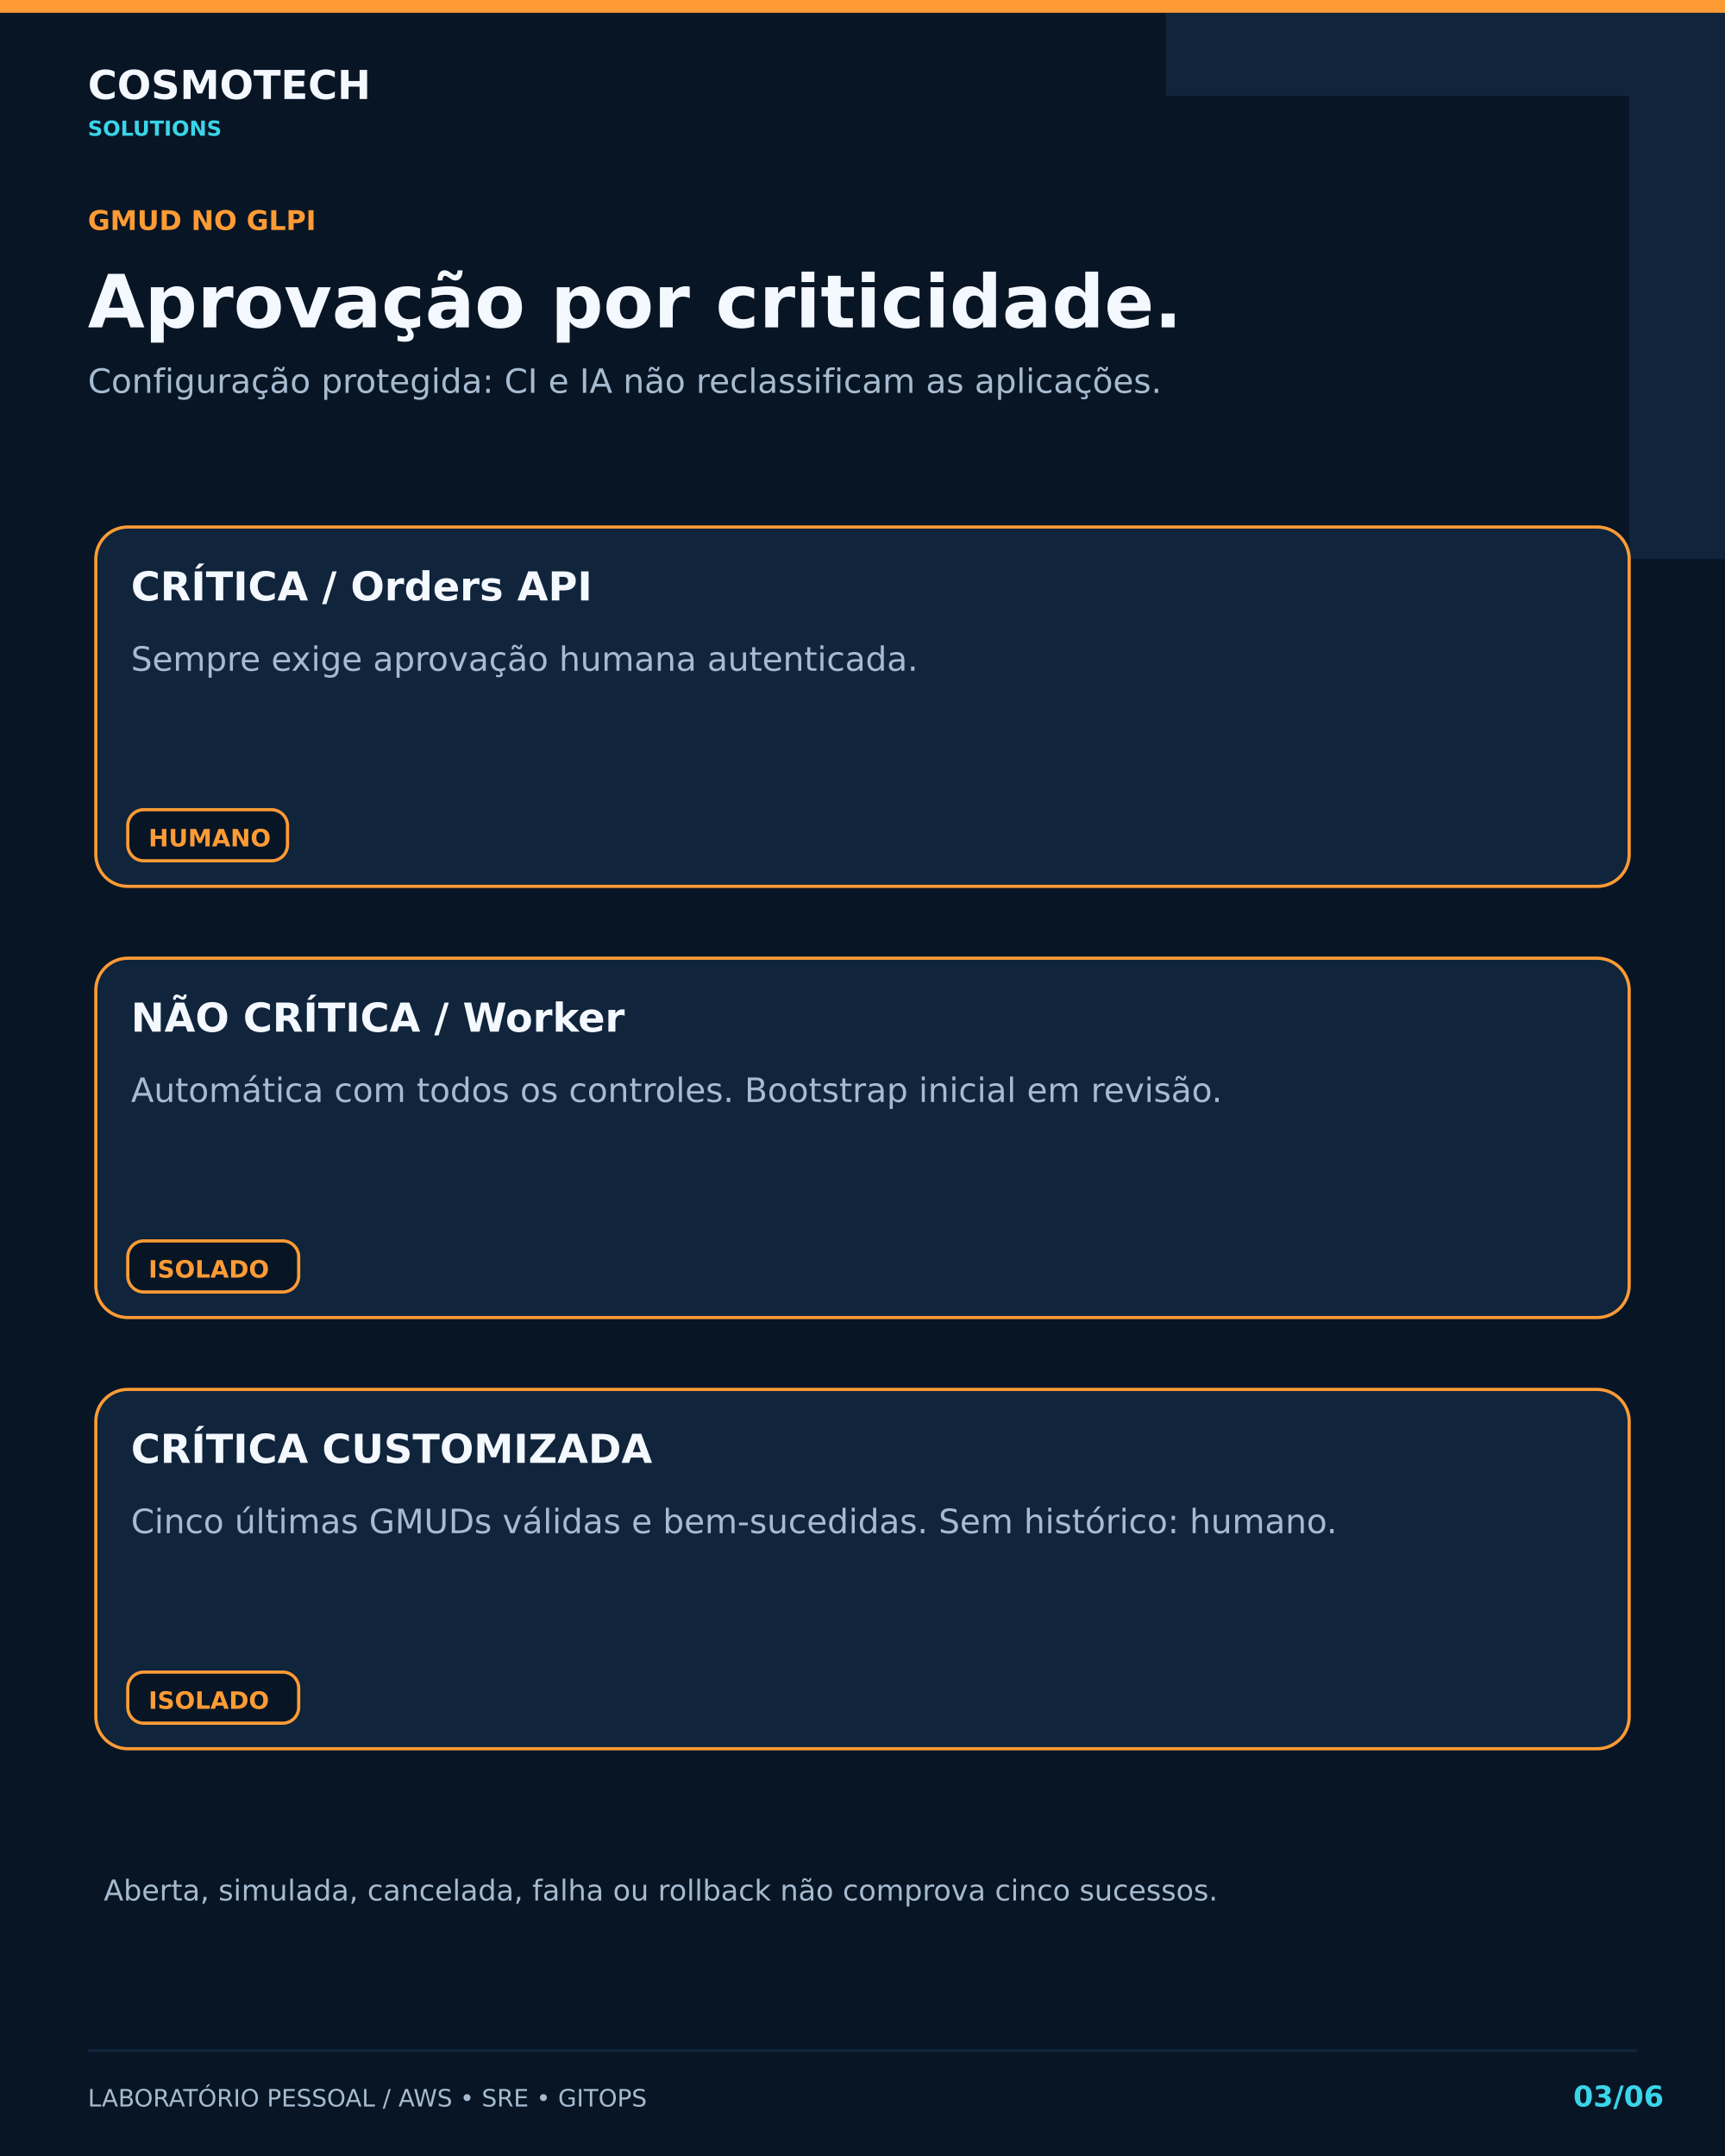
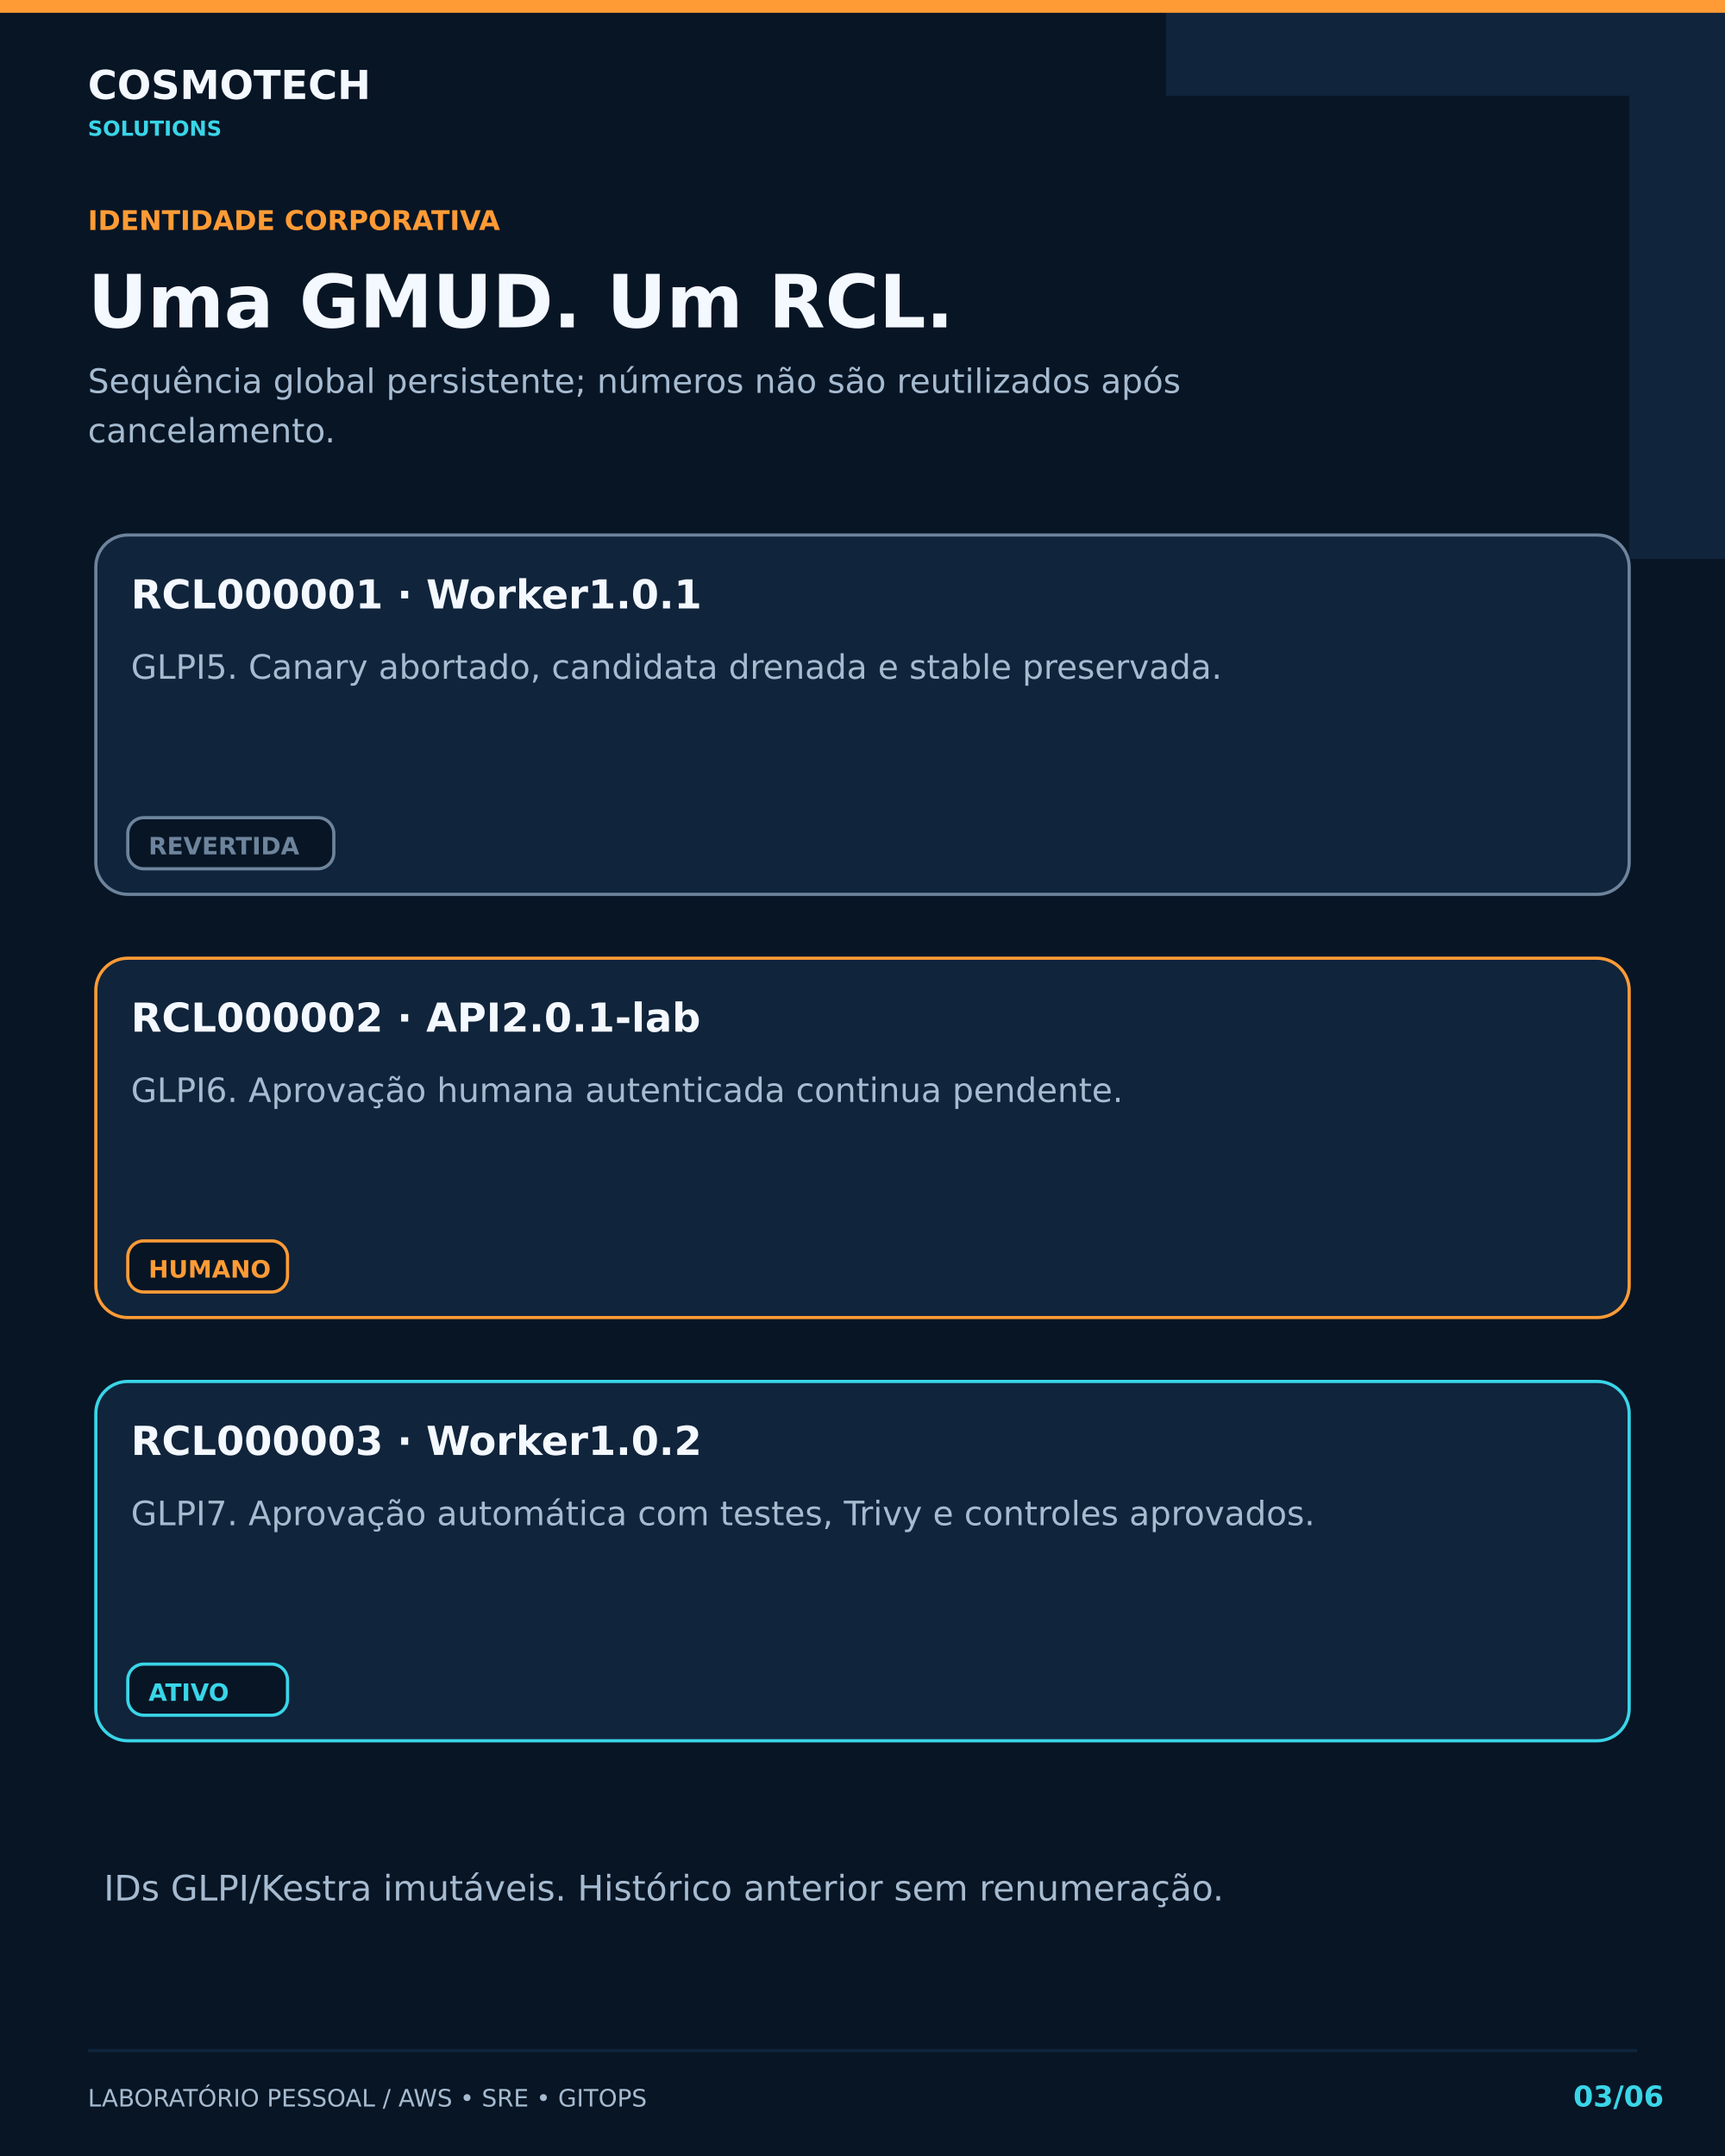
<svg xmlns="http://www.w3.org/2000/svg" width="1080" height="1350" viewBox="0 0 1080 1350">
  <defs>
    <marker id="arrow" viewBox="0 0 10 10" refX="9" refY="5" markerWidth="7" markerHeight="7" orient="auto-start-reverse">
      <path d="M0 1L9 5L0 9" fill="none" stroke="#39d5e8" stroke-width="1.5" />
    </marker>
  </defs>
  <rect width="1080" height="1350" fill="#081525" />
  <path d="M730 0H1080V350" fill="none" stroke="#10243b" stroke-width="120" />
  <rect x="0" y="0" width="1080" height="8" fill="#ff9b35" />
  <text x="55" y="62" font-family="DejaVu Sans,sans-serif" font-size="25" font-weight="700" fill="#f4f8ff">COSMOTECH</text>
  <text x="55" y="85" font-family="DejaVu Sans,sans-serif" font-size="13" font-weight="700" fill="#39d5e8">SOLUTIONS</text>
-   <text x="55" y="144" font-family="DejaVu Sans,sans-serif" font-size="17" font-weight="700" fill="#ff9b35">GMUD NO GLPI</text>
-   <text x="55" y="205" font-family="DejaVu Sans,sans-serif" font-size="46" font-weight="700" fill="#f4f8ff">Aprovação por criticidade.</text>
-   <text x="55" y="246" font-family="DejaVu Sans,sans-serif" font-size="21" font-weight="400" fill="#a6bbd0">Configuração protegida: CI e IA não reclassificam as aplicações.</text>
+   <text x="55" y="144" font-family="DejaVu Sans,sans-serif" font-size="17" font-weight="700" fill="#ff9b35">IDENTIDADE CORPORATIVA</text>
+   <text x="55" y="205" font-family="DejaVu Sans,sans-serif" font-size="46" font-weight="700" fill="#f4f8ff">Uma GMUD. Um RCL.</text>
+   <text x="55" y="246" font-family="DejaVu Sans,sans-serif" font-size="21" font-weight="400" fill="#a6bbd0">Sequência global persistente; números não são reutilizados após</text>
+   <text x="55" y="277" font-family="DejaVu Sans,sans-serif" font-size="21" font-weight="400" fill="#a6bbd0">cancelamento.</text>
  <path d="M55 1284H1025" stroke="#10243b" stroke-width="2" />
  <text x="55" y="1319" font-family="DejaVu Sans,sans-serif" font-size="15" font-weight="400" fill="#a6bbd0">LABORATÓRIO PESSOAL  /  AWS • SRE • GITOPS</text>
  <text x="985" y="1319" font-family="DejaVu Sans,sans-serif" font-size="18" font-weight="700" fill="#39d5e8">03/06</text>
-   <rect x="60" y="330" width="960" height="225" rx="20" fill="#10243b" stroke="#ff9b35" stroke-width="2" />
-   <text x="82" y="376" font-family="DejaVu Sans,sans-serif" font-size="25" font-weight="700" fill="#f4f8ff">CRÍTICA / Orders API</text>
-   <text x="82" y="420.0" font-family="DejaVu Sans,sans-serif" font-size="21" font-weight="400" fill="#a6bbd0">Sempre exige aprovação humana autenticada.</text>
-   <rect x="80" y="507" width="100" height="32" rx="10" fill="#081525" stroke="#ff9b35" stroke-width="2" />
-   <text x="93" y="530" font-family="DejaVu Sans,sans-serif" font-size="15" font-weight="700" fill="#ff9b35">HUMANO</text>
+   <rect x="60" y="335" width="960" height="225" rx="20" fill="#10243b" stroke="#6d849c" stroke-width="2" />
+   <text x="82" y="381" font-family="DejaVu Sans,sans-serif" font-size="25" font-weight="700" fill="#f4f8ff">RCL000001 · Worker1.0.1</text>
+   <text x="82" y="425.0" font-family="DejaVu Sans,sans-serif" font-size="21" font-weight="400" fill="#a6bbd0">GLPI5. Canary abortado, candidata drenada e stable preservada.</text>
+   <rect x="80" y="512" width="129" height="32" rx="10" fill="#081525" stroke="#6d849c" stroke-width="2" />
+   <text x="93" y="535" font-family="DejaVu Sans,sans-serif" font-size="15" font-weight="700" fill="#6d849c">REVERTIDA</text>
  <rect x="60" y="600" width="960" height="225" rx="20" fill="#10243b" stroke="#ff9b35" stroke-width="2" />
-   <text x="82" y="646" font-family="DejaVu Sans,sans-serif" font-size="25" font-weight="700" fill="#f4f8ff">NÃO CRÍTICA / Worker</text>
-   <text x="82" y="690.0" font-family="DejaVu Sans,sans-serif" font-size="21" font-weight="400" fill="#a6bbd0">Automática com todos os controles. Bootstrap inicial em revisão.</text>
-   <rect x="80" y="777" width="107" height="32" rx="10" fill="#081525" stroke="#ff9b35" stroke-width="2" />
-   <text x="93" y="800" font-family="DejaVu Sans,sans-serif" font-size="15" font-weight="700" fill="#ff9b35">ISOLADO</text>
-   <rect x="60" y="870" width="960" height="225" rx="20" fill="#10243b" stroke="#ff9b35" stroke-width="2" />
-   <text x="82" y="916" font-family="DejaVu Sans,sans-serif" font-size="25" font-weight="700" fill="#f4f8ff">CRÍTICA CUSTOMIZADA</text>
-   <text x="82" y="960.0" font-family="DejaVu Sans,sans-serif" font-size="21" font-weight="400" fill="#a6bbd0">Cinco últimas GMUDs válidas e bem-sucedidas. Sem histórico: humano.</text>
-   <rect x="80" y="1047" width="107" height="32" rx="10" fill="#081525" stroke="#ff9b35" stroke-width="2" />
-   <text x="93" y="1070" font-family="DejaVu Sans,sans-serif" font-size="15" font-weight="700" fill="#ff9b35">ISOLADO</text>
-   <text x="65" y="1190" font-family="DejaVu Sans,sans-serif" font-size="18" font-weight="400" fill="#a6bbd0">Aberta, simulada, cancelada, falha ou rollback não comprova cinco sucessos.</text>
+   <text x="82" y="646" font-family="DejaVu Sans,sans-serif" font-size="25" font-weight="700" fill="#f4f8ff">RCL000002 · API2.0.1-lab</text>
+   <text x="82" y="690.0" font-family="DejaVu Sans,sans-serif" font-size="21" font-weight="400" fill="#a6bbd0">GLPI6. Aprovação humana autenticada continua pendente.</text>
+   <rect x="80" y="777" width="100" height="32" rx="10" fill="#081525" stroke="#ff9b35" stroke-width="2" />
+   <text x="93" y="800" font-family="DejaVu Sans,sans-serif" font-size="15" font-weight="700" fill="#ff9b35">HUMANO</text>
+   <rect x="60" y="865" width="960" height="225" rx="20" fill="#10243b" stroke="#39d5e8" stroke-width="2" />
+   <text x="82" y="911" font-family="DejaVu Sans,sans-serif" font-size="25" font-weight="700" fill="#f4f8ff">RCL000003 · Worker1.0.2</text>
+   <text x="82" y="955.0" font-family="DejaVu Sans,sans-serif" font-size="21" font-weight="400" fill="#a6bbd0">GLPI7. Aprovação automática com testes, Trivy e controles aprovados.</text>
+   <rect x="80" y="1042" width="100" height="32" rx="10" fill="#081525" stroke="#39d5e8" stroke-width="2" />
+   <text x="93" y="1065" font-family="DejaVu Sans,sans-serif" font-size="15" font-weight="700" fill="#39d5e8">ATIVO</text>
+   <text x="65" y="1190" font-family="DejaVu Sans,sans-serif" font-size="22" font-weight="400" fill="#a6bbd0">IDs GLPI/Kestra imutáveis. Histórico anterior sem renumeração.</text>
</svg>
